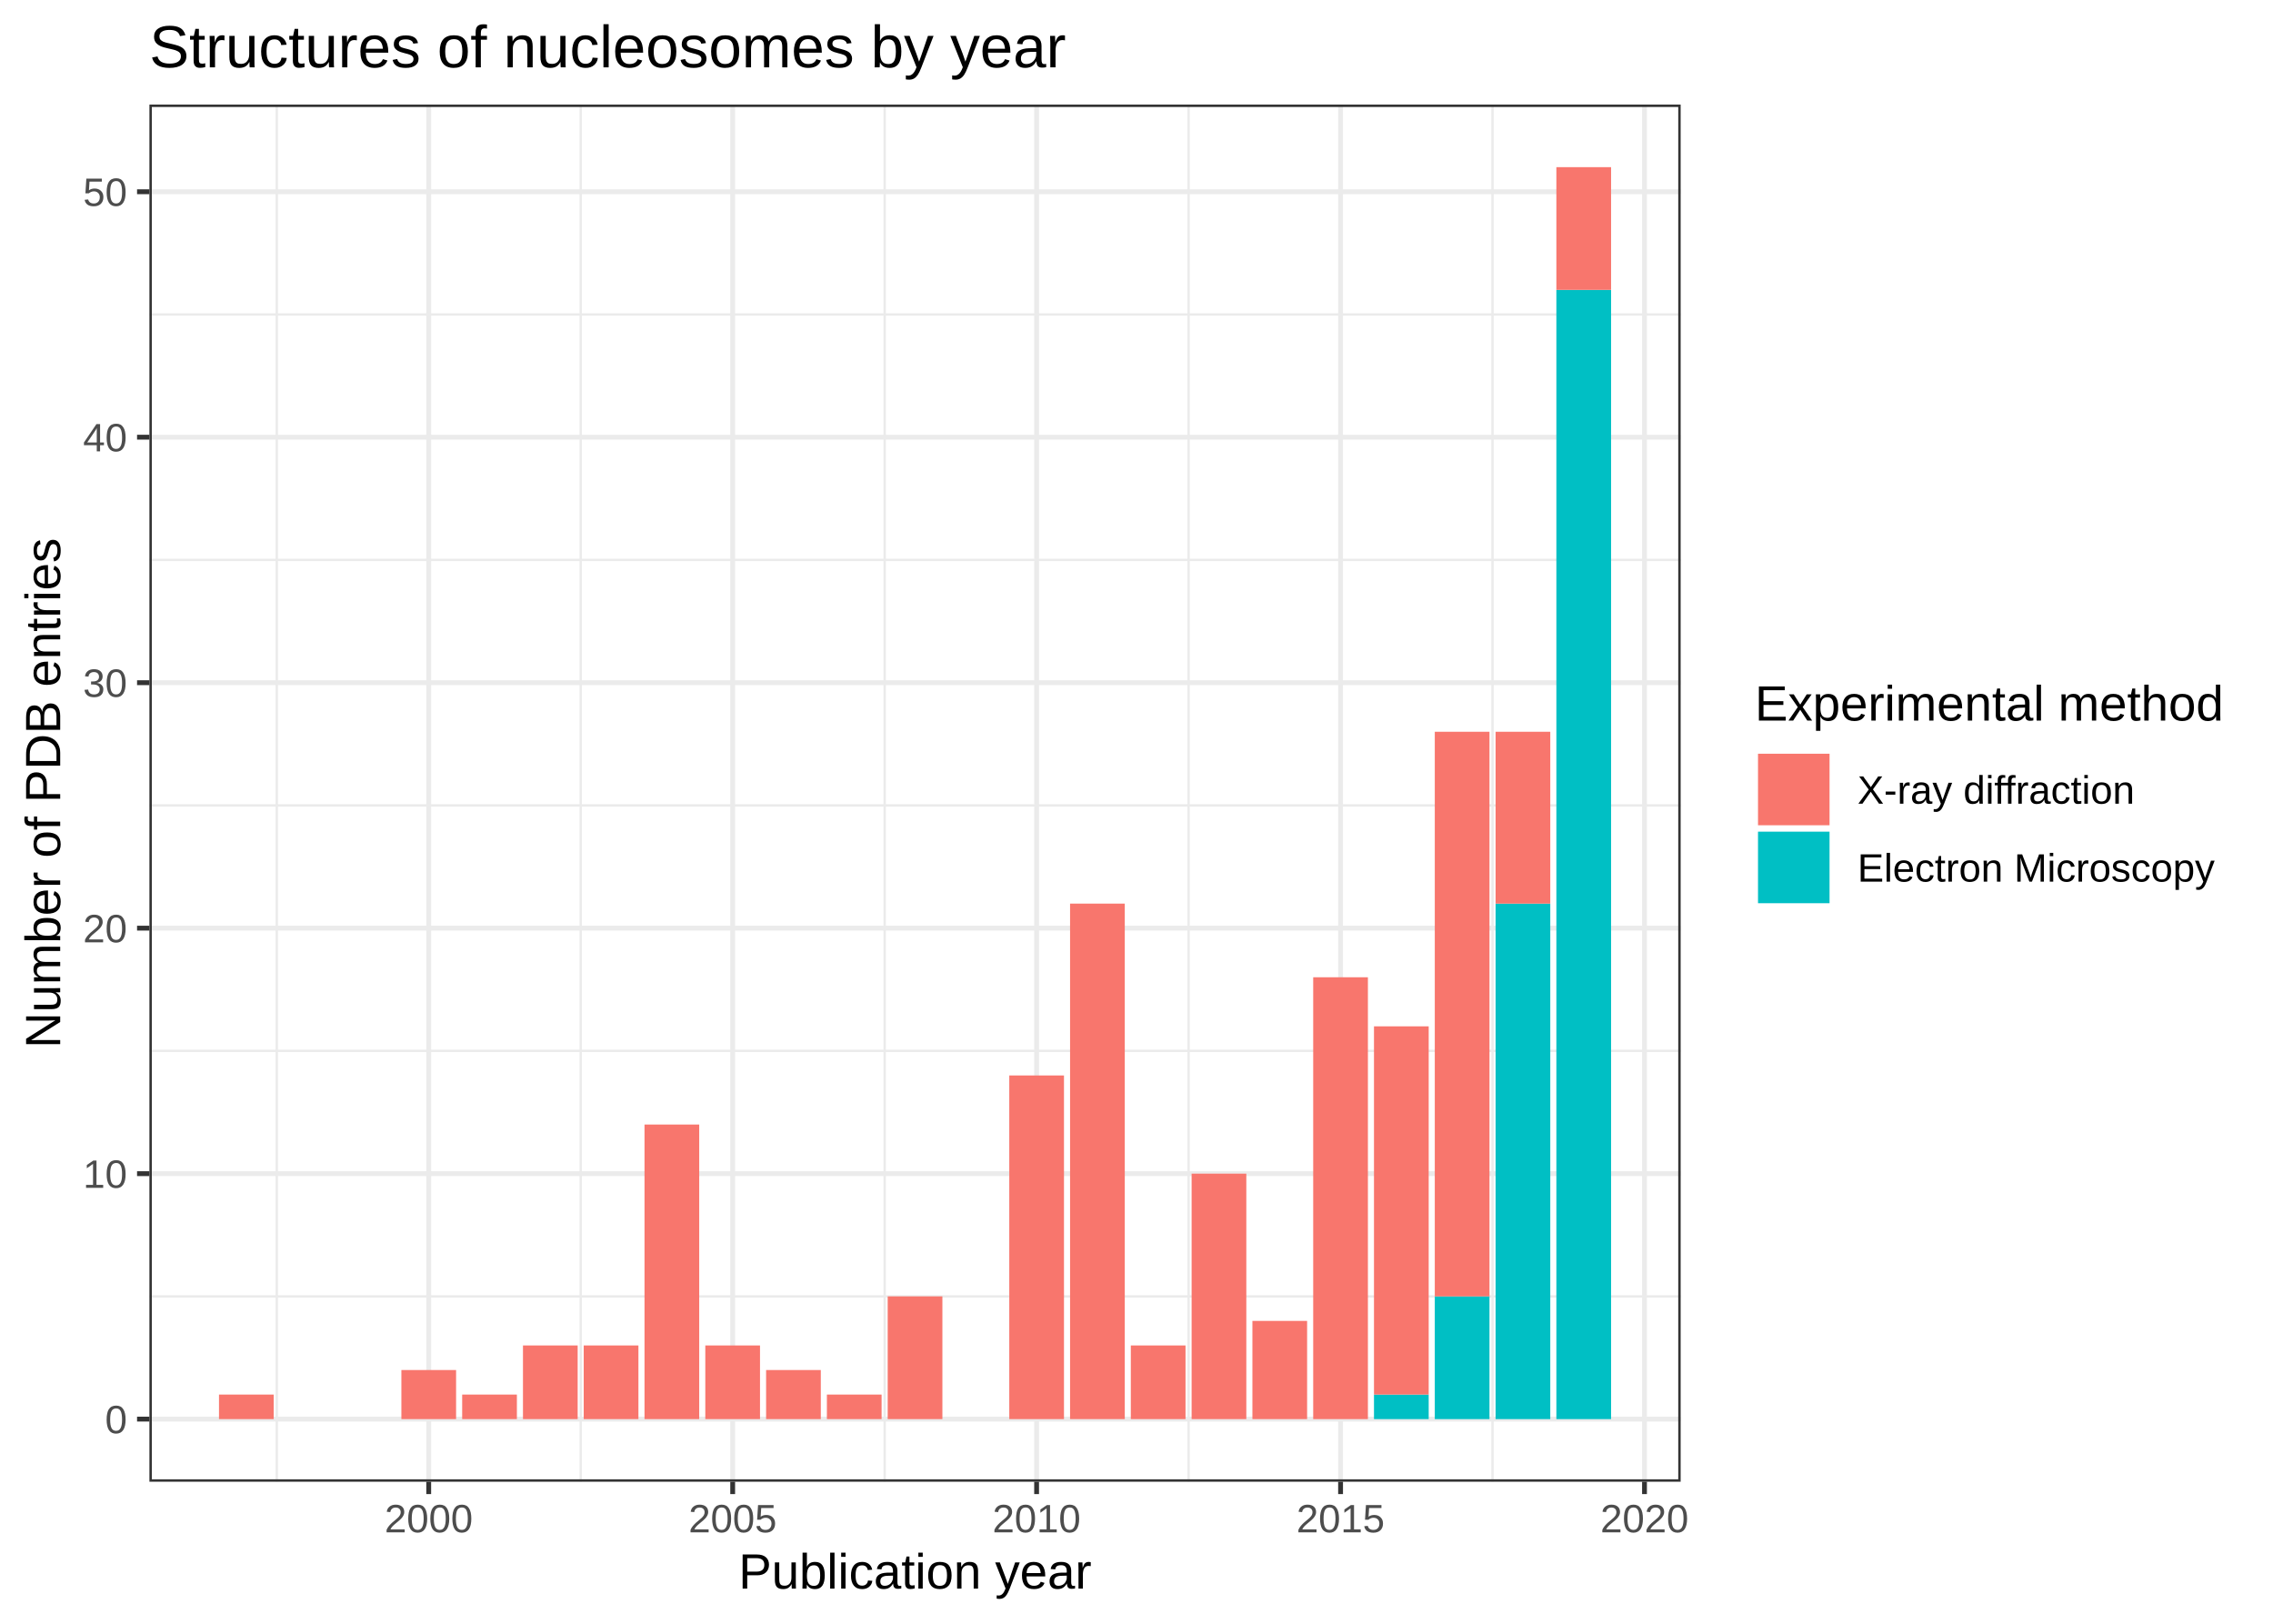
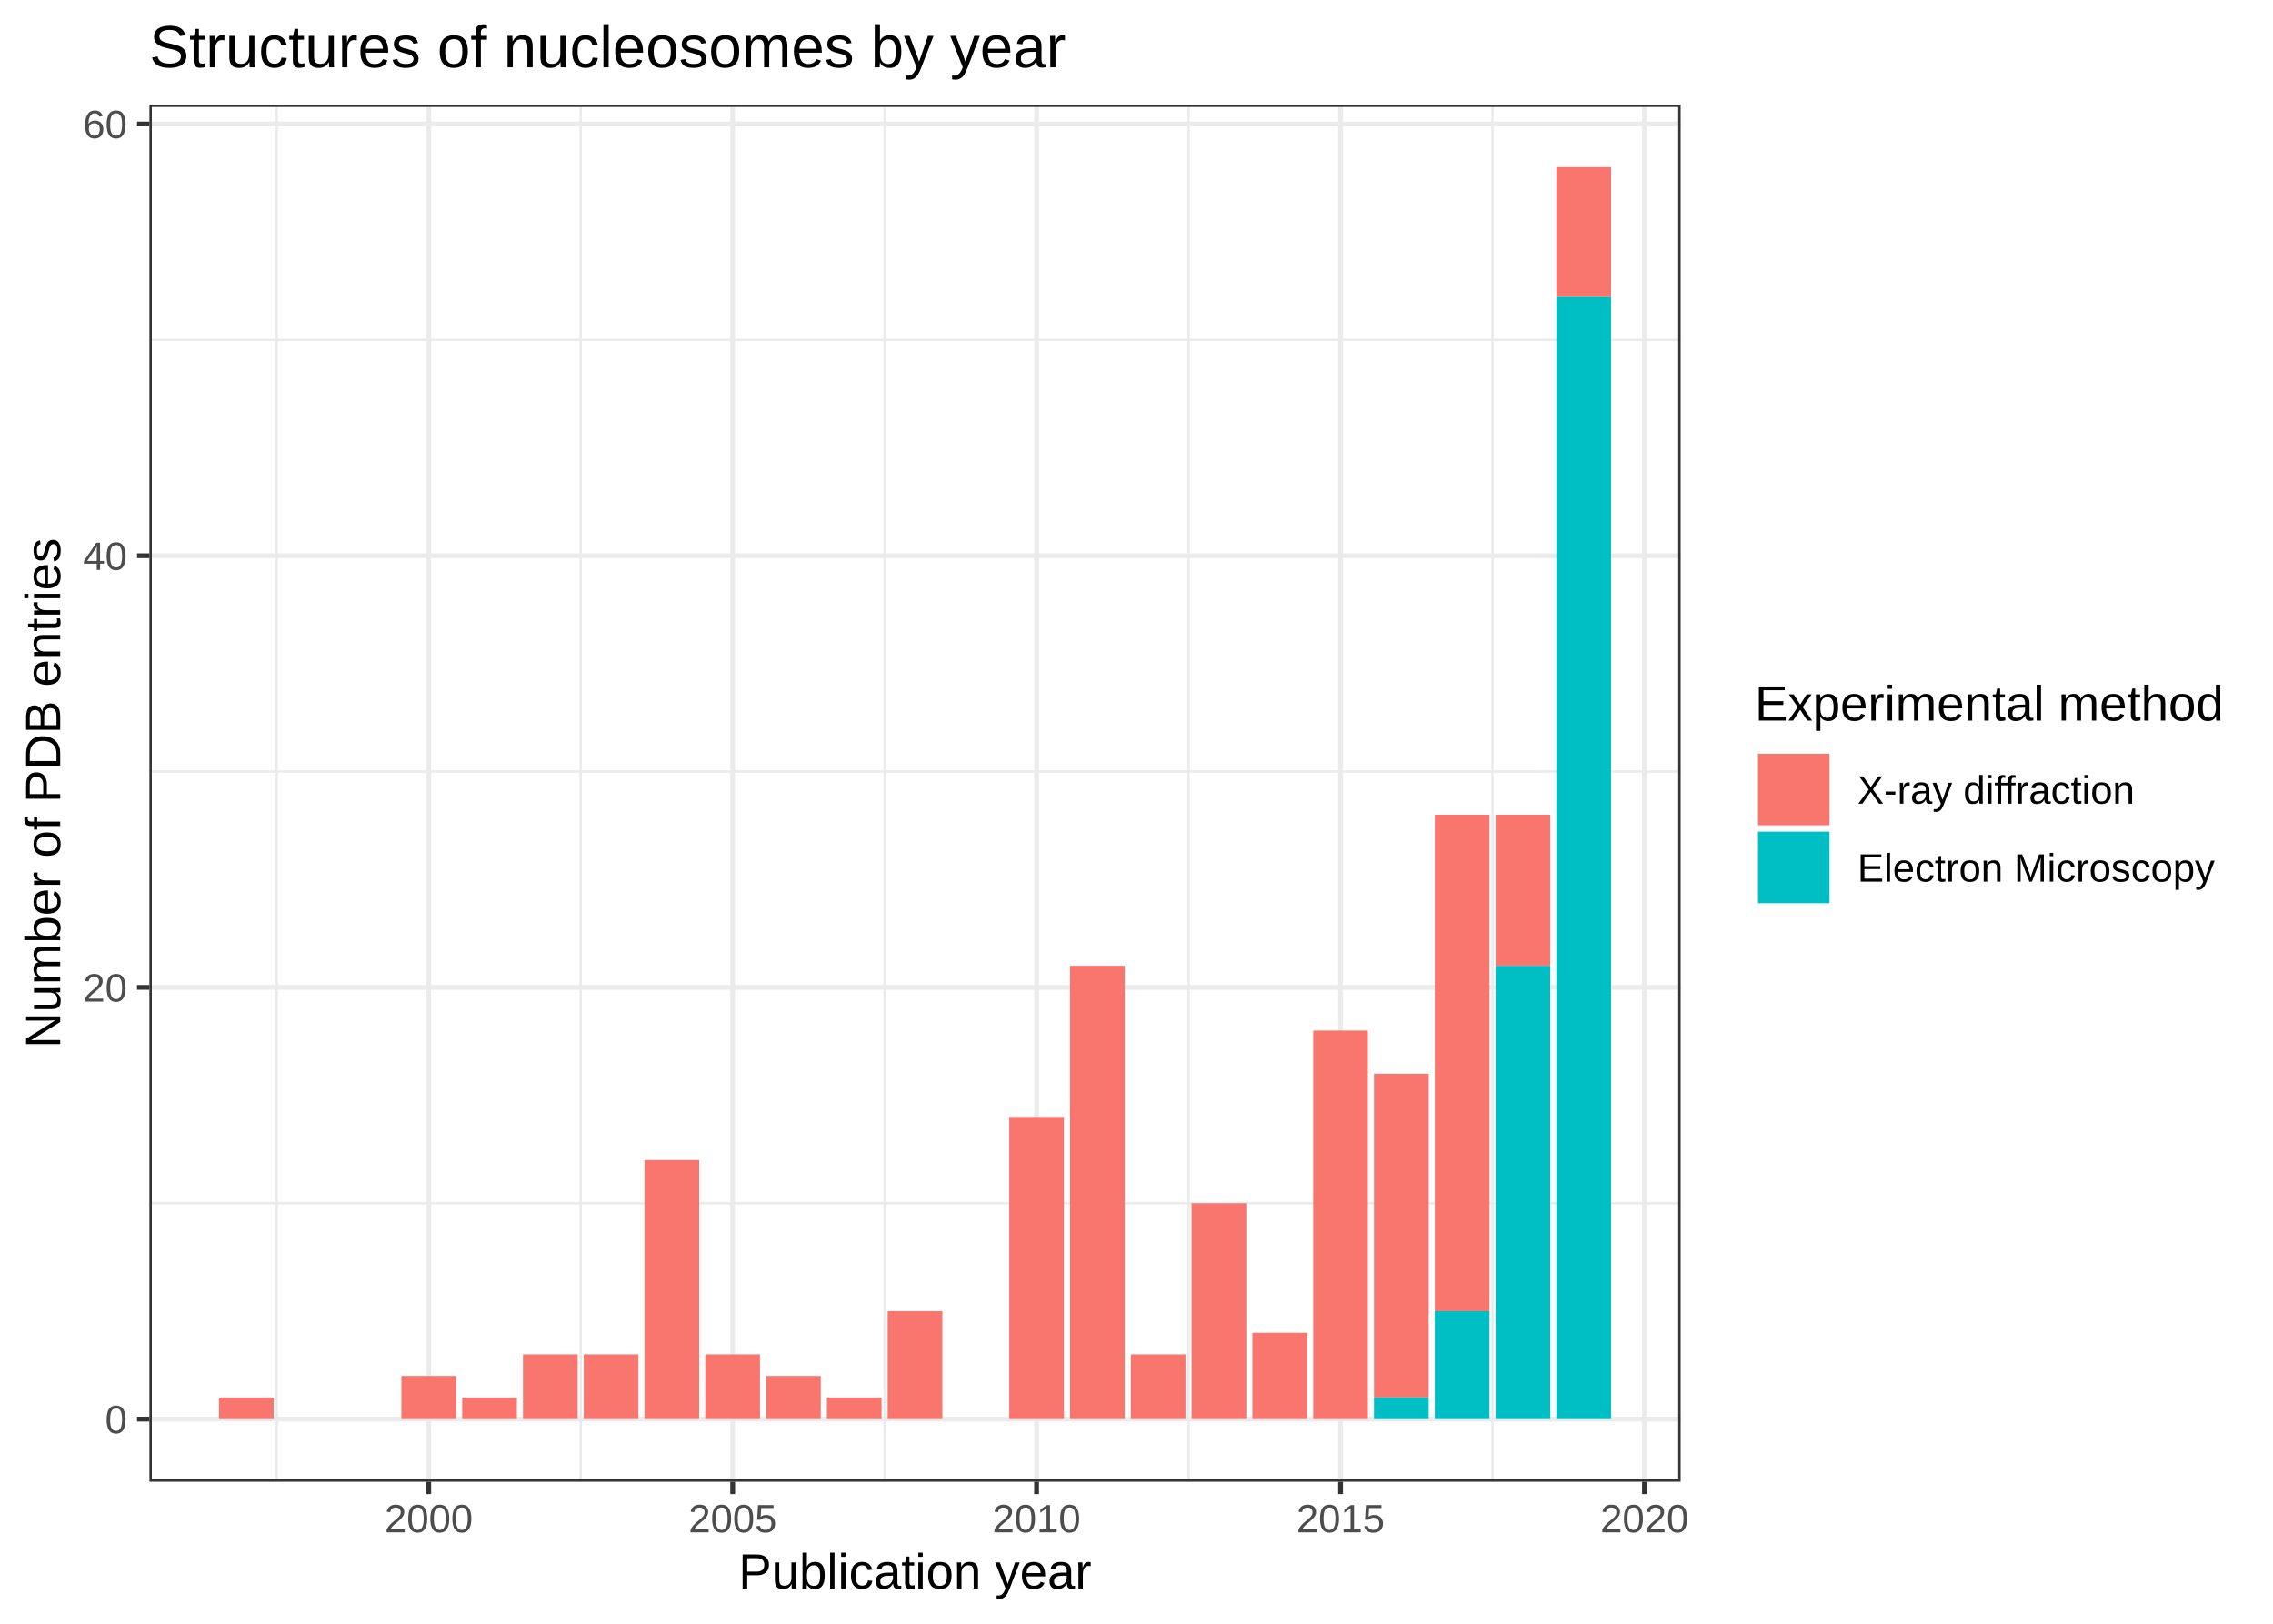
<svg xmlns="http://www.w3.org/2000/svg" viewBox="0 0 504.00 360.00">
  <defs>
    <style type="text/css">
    line, polyline, polygon, path, rect, circle {
      fill: none;
      stroke: #000000;
      stroke-linecap: round;
      stroke-linejoin: round;
      stroke-miterlimit: 10.00;
    }
  </style>
  </defs>
  <rect width="100%" height="100%" style="stroke: none; fill: #FFFFFF;" />
  <rect x="0.00" y="0.00" width="504.00" height="360.00" style="stroke-width: 1.07; stroke: #FFFFFF; fill: #FFFFFF;" />
  <defs>
    <clipPath id="cpMzMuMTN8MzcyLjY2fDMyOC41MXwyMy4xOQ==">
      <rect x="33.13" y="23.19" width="339.53" height="305.32" />
    </clipPath>
  </defs>
  <rect x="33.13" y="23.19" width="339.53" height="305.32" style="stroke-width: 1.07; stroke: none; fill: #FFFFFF;" clip-path="url(#cpMzMuMTN8MzcyLjY2fDMyOC41MXwyMy4xOQ==)" />
-   <polyline points="33.13,287.42 372.66,287.42 " style="stroke-width: 0.53; stroke: #EBEBEB; stroke-linecap: butt;" clip-path="url(#cpMzMuMTN8MzcyLjY2fDMyOC41MXwyMy4xOQ==)" />
-   <polyline points="33.13,232.99 372.66,232.99 " style="stroke-width: 0.53; stroke: #EBEBEB; stroke-linecap: butt;" clip-path="url(#cpMzMuMTN8MzcyLjY2fDMyOC41MXwyMy4xOQ==)" />
-   <polyline points="33.13,178.57 372.66,178.57 " style="stroke-width: 0.53; stroke: #EBEBEB; stroke-linecap: butt;" clip-path="url(#cpMzMuMTN8MzcyLjY2fDMyOC41MXwyMy4xOQ==)" />
-   <polyline points="33.13,124.14 372.66,124.14 " style="stroke-width: 0.53; stroke: #EBEBEB; stroke-linecap: butt;" clip-path="url(#cpMzMuMTN8MzcyLjY2fDMyOC41MXwyMy4xOQ==)" />
-   <polyline points="33.13,69.72 372.66,69.72 " style="stroke-width: 0.53; stroke: #EBEBEB; stroke-linecap: butt;" clip-path="url(#cpMzMuMTN8MzcyLjY2fDMyOC41MXwyMy4xOQ==)" />
+   <polyline points="33.13,266.77 372.66,266.77 " style="stroke-width: 0.53; stroke: #EBEBEB; stroke-linecap: butt;" clip-path="url(#cpMzMuMTN8MzcyLjY2fDMyOC41MXwyMy4xOQ==)" />
+   <polyline points="33.13,171.06 372.66,171.06 " style="stroke-width: 0.53; stroke: #EBEBEB; stroke-linecap: butt;" clip-path="url(#cpMzMuMTN8MzcyLjY2fDMyOC41MXwyMy4xOQ==)" />
+   <polyline points="33.13,75.35 372.66,75.35 " style="stroke-width: 0.53; stroke: #EBEBEB; stroke-linecap: butt;" clip-path="url(#cpMzMuMTN8MzcyLjY2fDMyOC41MXwyMy4xOQ==)" />
  <polyline points="61.37,328.51 61.37,23.19 " style="stroke-width: 0.53; stroke: #EBEBEB; stroke-linecap: butt;" clip-path="url(#cpMzMuMTN8MzcyLjY2fDMyOC41MXwyMy4xOQ==)" />
  <polyline points="128.76,328.51 128.76,23.19 " style="stroke-width: 0.53; stroke: #EBEBEB; stroke-linecap: butt;" clip-path="url(#cpMzMuMTN8MzcyLjY2fDMyOC41MXwyMy4xOQ==)" />
  <polyline points="196.16,328.51 196.16,23.19 " style="stroke-width: 0.53; stroke: #EBEBEB; stroke-linecap: butt;" clip-path="url(#cpMzMuMTN8MzcyLjY2fDMyOC41MXwyMy4xOQ==)" />
  <polyline points="263.55,328.51 263.55,23.19 " style="stroke-width: 0.53; stroke: #EBEBEB; stroke-linecap: butt;" clip-path="url(#cpMzMuMTN8MzcyLjY2fDMyOC41MXwyMy4xOQ==)" />
  <polyline points="330.94,328.51 330.94,23.19 " style="stroke-width: 0.53; stroke: #EBEBEB; stroke-linecap: butt;" clip-path="url(#cpMzMuMTN8MzcyLjY2fDMyOC41MXwyMy4xOQ==)" />
  <polyline points="33.13,314.63 372.66,314.63 " style="stroke-width: 1.07; stroke: #EBEBEB; stroke-linecap: butt;" clip-path="url(#cpMzMuMTN8MzcyLjY2fDMyOC41MXwyMy4xOQ==)" />
-   <polyline points="33.13,260.21 372.66,260.21 " style="stroke-width: 1.07; stroke: #EBEBEB; stroke-linecap: butt;" clip-path="url(#cpMzMuMTN8MzcyLjY2fDMyOC41MXwyMy4xOQ==)" />
-   <polyline points="33.13,205.78 372.66,205.78 " style="stroke-width: 1.07; stroke: #EBEBEB; stroke-linecap: butt;" clip-path="url(#cpMzMuMTN8MzcyLjY2fDMyOC41MXwyMy4xOQ==)" />
-   <polyline points="33.13,151.36 372.66,151.36 " style="stroke-width: 1.07; stroke: #EBEBEB; stroke-linecap: butt;" clip-path="url(#cpMzMuMTN8MzcyLjY2fDMyOC41MXwyMy4xOQ==)" />
-   <polyline points="33.13,96.93 372.66,96.93 " style="stroke-width: 1.07; stroke: #EBEBEB; stroke-linecap: butt;" clip-path="url(#cpMzMuMTN8MzcyLjY2fDMyOC41MXwyMy4xOQ==)" />
-   <polyline points="33.13,42.51 372.66,42.51 " style="stroke-width: 1.07; stroke: #EBEBEB; stroke-linecap: butt;" clip-path="url(#cpMzMuMTN8MzcyLjY2fDMyOC41MXwyMy4xOQ==)" />
+   <polyline points="33.13,218.92 372.66,218.92 " style="stroke-width: 1.07; stroke: #EBEBEB; stroke-linecap: butt;" clip-path="url(#cpMzMuMTN8MzcyLjY2fDMyOC41MXwyMy4xOQ==)" />
+   <polyline points="33.13,123.21 372.66,123.21 " style="stroke-width: 1.07; stroke: #EBEBEB; stroke-linecap: butt;" clip-path="url(#cpMzMuMTN8MzcyLjY2fDMyOC41MXwyMy4xOQ==)" />
+   <polyline points="33.13,27.49 372.66,27.49 " style="stroke-width: 1.07; stroke: #EBEBEB; stroke-linecap: butt;" clip-path="url(#cpMzMuMTN8MzcyLjY2fDMyOC41MXwyMy4xOQ==)" />
  <polyline points="95.06,328.51 95.06,23.19 " style="stroke-width: 1.07; stroke: #EBEBEB; stroke-linecap: butt;" clip-path="url(#cpMzMuMTN8MzcyLjY2fDMyOC41MXwyMy4xOQ==)" />
  <polyline points="162.46,328.51 162.46,23.19 " style="stroke-width: 1.07; stroke: #EBEBEB; stroke-linecap: butt;" clip-path="url(#cpMzMuMTN8MzcyLjY2fDMyOC41MXwyMy4xOQ==)" />
  <polyline points="229.85,328.51 229.85,23.19 " style="stroke-width: 1.07; stroke: #EBEBEB; stroke-linecap: butt;" clip-path="url(#cpMzMuMTN8MzcyLjY2fDMyOC41MXwyMy4xOQ==)" />
  <polyline points="297.25,328.51 297.25,23.19 " style="stroke-width: 1.07; stroke: #EBEBEB; stroke-linecap: butt;" clip-path="url(#cpMzMuMTN8MzcyLjY2fDMyOC41MXwyMy4xOQ==)" />
  <polyline points="364.64,328.51 364.64,23.19 " style="stroke-width: 1.07; stroke: #EBEBEB; stroke-linecap: butt;" clip-path="url(#cpMzMuMTN8MzcyLjY2fDMyOC41MXwyMy4xOQ==)" />
-   <rect x="48.56" y="309.19" width="12.13" height="5.44" style="stroke-width: 1.07; stroke: none; stroke-linecap: square; stroke-linejoin: miter; fill: #F8766D;" clip-path="url(#cpMzMuMTN8MzcyLjY2fDMyOC41MXwyMy4xOQ==)" />
-   <rect x="89.00" y="303.75" width="12.13" height="10.88" style="stroke-width: 1.07; stroke: none; stroke-linecap: square; stroke-linejoin: miter; fill: #F8766D;" clip-path="url(#cpMzMuMTN8MzcyLjY2fDMyOC41MXwyMy4xOQ==)" />
-   <rect x="102.48" y="309.19" width="12.13" height="5.44" style="stroke-width: 1.07; stroke: none; stroke-linecap: square; stroke-linejoin: miter; fill: #F8766D;" clip-path="url(#cpMzMuMTN8MzcyLjY2fDMyOC41MXwyMy4xOQ==)" />
-   <rect x="115.96" y="298.30" width="12.13" height="16.33" style="stroke-width: 1.07; stroke: none; stroke-linecap: square; stroke-linejoin: miter; fill: #F8766D;" clip-path="url(#cpMzMuMTN8MzcyLjY2fDMyOC41MXwyMy4xOQ==)" />
-   <rect x="129.43" y="298.30" width="12.13" height="16.33" style="stroke-width: 1.07; stroke: none; stroke-linecap: square; stroke-linejoin: miter; fill: #F8766D;" clip-path="url(#cpMzMuMTN8MzcyLjY2fDMyOC41MXwyMy4xOQ==)" />
-   <rect x="142.91" y="249.32" width="12.13" height="65.31" style="stroke-width: 1.07; stroke: none; stroke-linecap: square; stroke-linejoin: miter; fill: #F8766D;" clip-path="url(#cpMzMuMTN8MzcyLjY2fDMyOC41MXwyMy4xOQ==)" />
-   <rect x="156.39" y="298.30" width="12.13" height="16.33" style="stroke-width: 1.07; stroke: none; stroke-linecap: square; stroke-linejoin: miter; fill: #F8766D;" clip-path="url(#cpMzMuMTN8MzcyLjY2fDMyOC41MXwyMy4xOQ==)" />
-   <rect x="169.87" y="303.75" width="12.13" height="10.88" style="stroke-width: 1.07; stroke: none; stroke-linecap: square; stroke-linejoin: miter; fill: #F8766D;" clip-path="url(#cpMzMuMTN8MzcyLjY2fDMyOC41MXwyMy4xOQ==)" />
-   <rect x="183.35" y="309.19" width="12.13" height="5.44" style="stroke-width: 1.07; stroke: none; stroke-linecap: square; stroke-linejoin: miter; fill: #F8766D;" clip-path="url(#cpMzMuMTN8MzcyLjY2fDMyOC41MXwyMy4xOQ==)" />
-   <rect x="196.83" y="287.42" width="12.13" height="27.21" style="stroke-width: 1.07; stroke: none; stroke-linecap: square; stroke-linejoin: miter; fill: #F8766D;" clip-path="url(#cpMzMuMTN8MzcyLjY2fDMyOC41MXwyMy4xOQ==)" />
-   <rect x="223.79" y="238.44" width="12.13" height="76.19" style="stroke-width: 1.07; stroke: none; stroke-linecap: square; stroke-linejoin: miter; fill: #F8766D;" clip-path="url(#cpMzMuMTN8MzcyLjY2fDMyOC41MXwyMy4xOQ==)" />
-   <rect x="237.27" y="200.34" width="12.13" height="114.29" style="stroke-width: 1.07; stroke: none; stroke-linecap: square; stroke-linejoin: miter; fill: #F8766D;" clip-path="url(#cpMzMuMTN8MzcyLjY2fDMyOC41MXwyMy4xOQ==)" />
-   <rect x="250.74" y="298.30" width="12.13" height="16.33" style="stroke-width: 1.07; stroke: none; stroke-linecap: square; stroke-linejoin: miter; fill: #F8766D;" clip-path="url(#cpMzMuMTN8MzcyLjY2fDMyOC41MXwyMy4xOQ==)" />
-   <rect x="264.22" y="260.21" width="12.13" height="54.42" style="stroke-width: 1.07; stroke: none; stroke-linecap: square; stroke-linejoin: miter; fill: #F8766D;" clip-path="url(#cpMzMuMTN8MzcyLjY2fDMyOC41MXwyMy4xOQ==)" />
-   <rect x="277.70" y="292.86" width="12.13" height="21.77" style="stroke-width: 1.07; stroke: none; stroke-linecap: square; stroke-linejoin: miter; fill: #F8766D;" clip-path="url(#cpMzMuMTN8MzcyLjY2fDMyOC41MXwyMy4xOQ==)" />
-   <rect x="291.18" y="216.67" width="12.13" height="97.96" style="stroke-width: 1.07; stroke: none; stroke-linecap: square; stroke-linejoin: miter; fill: #F8766D;" clip-path="url(#cpMzMuMTN8MzcyLjY2fDMyOC41MXwyMy4xOQ==)" />
-   <rect x="304.66" y="309.19" width="12.13" height="5.44" style="stroke-width: 1.07; stroke: none; stroke-linecap: square; stroke-linejoin: miter; fill: #00BFC4;" clip-path="url(#cpMzMuMTN8MzcyLjY2fDMyOC41MXwyMy4xOQ==)" />
-   <rect x="304.66" y="227.55" width="12.13" height="81.64" style="stroke-width: 1.07; stroke: none; stroke-linecap: square; stroke-linejoin: miter; fill: #F8766D;" clip-path="url(#cpMzMuMTN8MzcyLjY2fDMyOC41MXwyMy4xOQ==)" />
-   <rect x="318.14" y="287.42" width="12.13" height="27.21" style="stroke-width: 1.07; stroke: none; stroke-linecap: square; stroke-linejoin: miter; fill: #00BFC4;" clip-path="url(#cpMzMuMTN8MzcyLjY2fDMyOC41MXwyMy4xOQ==)" />
-   <rect x="318.14" y="162.24" width="12.13" height="125.18" style="stroke-width: 1.07; stroke: none; stroke-linecap: square; stroke-linejoin: miter; fill: #F8766D;" clip-path="url(#cpMzMuMTN8MzcyLjY2fDMyOC41MXwyMy4xOQ==)" />
-   <rect x="331.62" y="200.34" width="12.13" height="114.29" style="stroke-width: 1.07; stroke: none; stroke-linecap: square; stroke-linejoin: miter; fill: #00BFC4;" clip-path="url(#cpMzMuMTN8MzcyLjY2fDMyOC41MXwyMy4xOQ==)" />
-   <rect x="331.62" y="162.24" width="12.13" height="38.10" style="stroke-width: 1.07; stroke: none; stroke-linecap: square; stroke-linejoin: miter; fill: #F8766D;" clip-path="url(#cpMzMuMTN8MzcyLjY2fDMyOC41MXwyMy4xOQ==)" />
-   <rect x="345.10" y="64.28" width="12.13" height="250.35" style="stroke-width: 1.07; stroke: none; stroke-linecap: square; stroke-linejoin: miter; fill: #00BFC4;" clip-path="url(#cpMzMuMTN8MzcyLjY2fDMyOC41MXwyMy4xOQ==)" />
-   <rect x="345.10" y="37.06" width="12.13" height="27.21" style="stroke-width: 1.07; stroke: none; stroke-linecap: square; stroke-linejoin: miter; fill: #F8766D;" clip-path="url(#cpMzMuMTN8MzcyLjY2fDMyOC41MXwyMy4xOQ==)" />
+   <rect x="48.56" y="309.85" width="12.13" height="4.79" style="stroke-width: 1.07; stroke: none; stroke-linecap: square; stroke-linejoin: miter; fill: #F8766D;" clip-path="url(#cpMzMuMTN8MzcyLjY2fDMyOC41MXwyMy4xOQ==)" />
+   <rect x="89.00" y="305.06" width="12.13" height="9.57" style="stroke-width: 1.07; stroke: none; stroke-linecap: square; stroke-linejoin: miter; fill: #F8766D;" clip-path="url(#cpMzMuMTN8MzcyLjY2fDMyOC41MXwyMy4xOQ==)" />
+   <rect x="102.48" y="309.85" width="12.13" height="4.79" style="stroke-width: 1.07; stroke: none; stroke-linecap: square; stroke-linejoin: miter; fill: #F8766D;" clip-path="url(#cpMzMuMTN8MzcyLjY2fDMyOC41MXwyMy4xOQ==)" />
+   <rect x="115.96" y="300.27" width="12.13" height="14.36" style="stroke-width: 1.07; stroke: none; stroke-linecap: square; stroke-linejoin: miter; fill: #F8766D;" clip-path="url(#cpMzMuMTN8MzcyLjY2fDMyOC41MXwyMy4xOQ==)" />
+   <rect x="129.43" y="300.27" width="12.13" height="14.36" style="stroke-width: 1.07; stroke: none; stroke-linecap: square; stroke-linejoin: miter; fill: #F8766D;" clip-path="url(#cpMzMuMTN8MzcyLjY2fDMyOC41MXwyMy4xOQ==)" />
+   <rect x="142.91" y="257.20" width="12.13" height="57.43" style="stroke-width: 1.07; stroke: none; stroke-linecap: square; stroke-linejoin: miter; fill: #F8766D;" clip-path="url(#cpMzMuMTN8MzcyLjY2fDMyOC41MXwyMy4xOQ==)" />
+   <rect x="156.39" y="300.27" width="12.13" height="14.36" style="stroke-width: 1.07; stroke: none; stroke-linecap: square; stroke-linejoin: miter; fill: #F8766D;" clip-path="url(#cpMzMuMTN8MzcyLjY2fDMyOC41MXwyMy4xOQ==)" />
+   <rect x="169.87" y="305.06" width="12.13" height="9.57" style="stroke-width: 1.07; stroke: none; stroke-linecap: square; stroke-linejoin: miter; fill: #F8766D;" clip-path="url(#cpMzMuMTN8MzcyLjY2fDMyOC41MXwyMy4xOQ==)" />
+   <rect x="183.35" y="309.85" width="12.13" height="4.79" style="stroke-width: 1.07; stroke: none; stroke-linecap: square; stroke-linejoin: miter; fill: #F8766D;" clip-path="url(#cpMzMuMTN8MzcyLjY2fDMyOC41MXwyMy4xOQ==)" />
+   <rect x="196.83" y="290.70" width="12.13" height="23.93" style="stroke-width: 1.07; stroke: none; stroke-linecap: square; stroke-linejoin: miter; fill: #F8766D;" clip-path="url(#cpMzMuMTN8MzcyLjY2fDMyOC41MXwyMy4xOQ==)" />
+   <rect x="223.79" y="247.63" width="12.13" height="67.00" style="stroke-width: 1.07; stroke: none; stroke-linecap: square; stroke-linejoin: miter; fill: #F8766D;" clip-path="url(#cpMzMuMTN8MzcyLjY2fDMyOC41MXwyMy4xOQ==)" />
+   <rect x="237.27" y="214.13" width="12.13" height="100.50" style="stroke-width: 1.07; stroke: none; stroke-linecap: square; stroke-linejoin: miter; fill: #F8766D;" clip-path="url(#cpMzMuMTN8MzcyLjY2fDMyOC41MXwyMy4xOQ==)" />
+   <rect x="250.74" y="300.27" width="12.13" height="14.36" style="stroke-width: 1.07; stroke: none; stroke-linecap: square; stroke-linejoin: miter; fill: #F8766D;" clip-path="url(#cpMzMuMTN8MzcyLjY2fDMyOC41MXwyMy4xOQ==)" />
+   <rect x="264.22" y="266.77" width="12.13" height="47.86" style="stroke-width: 1.07; stroke: none; stroke-linecap: square; stroke-linejoin: miter; fill: #F8766D;" clip-path="url(#cpMzMuMTN8MzcyLjY2fDMyOC41MXwyMy4xOQ==)" />
+   <rect x="277.70" y="295.49" width="12.13" height="19.14" style="stroke-width: 1.07; stroke: none; stroke-linecap: square; stroke-linejoin: miter; fill: #F8766D;" clip-path="url(#cpMzMuMTN8MzcyLjY2fDMyOC41MXwyMy4xOQ==)" />
+   <rect x="291.18" y="228.49" width="12.13" height="86.14" style="stroke-width: 1.07; stroke: none; stroke-linecap: square; stroke-linejoin: miter; fill: #F8766D;" clip-path="url(#cpMzMuMTN8MzcyLjY2fDMyOC41MXwyMy4xOQ==)" />
+   <rect x="304.66" y="309.85" width="12.13" height="4.79" style="stroke-width: 1.07; stroke: none; stroke-linecap: square; stroke-linejoin: miter; fill: #00BFC4;" clip-path="url(#cpMzMuMTN8MzcyLjY2fDMyOC41MXwyMy4xOQ==)" />
+   <rect x="304.66" y="238.06" width="12.13" height="71.78" style="stroke-width: 1.07; stroke: none; stroke-linecap: square; stroke-linejoin: miter; fill: #F8766D;" clip-path="url(#cpMzMuMTN8MzcyLjY2fDMyOC41MXwyMy4xOQ==)" />
+   <rect x="318.14" y="290.70" width="12.13" height="23.93" style="stroke-width: 1.07; stroke: none; stroke-linecap: square; stroke-linejoin: miter; fill: #00BFC4;" clip-path="url(#cpMzMuMTN8MzcyLjY2fDMyOC41MXwyMy4xOQ==)" />
+   <rect x="318.14" y="180.63" width="12.13" height="110.07" style="stroke-width: 1.07; stroke: none; stroke-linecap: square; stroke-linejoin: miter; fill: #F8766D;" clip-path="url(#cpMzMuMTN8MzcyLjY2fDMyOC41MXwyMy4xOQ==)" />
+   <rect x="331.62" y="214.13" width="12.13" height="100.50" style="stroke-width: 1.07; stroke: none; stroke-linecap: square; stroke-linejoin: miter; fill: #00BFC4;" clip-path="url(#cpMzMuMTN8MzcyLjY2fDMyOC41MXwyMy4xOQ==)" />
+   <rect x="331.62" y="180.63" width="12.13" height="33.50" style="stroke-width: 1.07; stroke: none; stroke-linecap: square; stroke-linejoin: miter; fill: #F8766D;" clip-path="url(#cpMzMuMTN8MzcyLjY2fDMyOC41MXwyMy4xOQ==)" />
+   <rect x="345.10" y="65.78" width="12.13" height="248.85" style="stroke-width: 1.07; stroke: none; stroke-linecap: square; stroke-linejoin: miter; fill: #00BFC4;" clip-path="url(#cpMzMuMTN8MzcyLjY2fDMyOC41MXwyMy4xOQ==)" />
+   <rect x="345.10" y="37.06" width="12.13" height="28.71" style="stroke-width: 1.07; stroke: none; stroke-linecap: square; stroke-linejoin: miter; fill: #F8766D;" clip-path="url(#cpMzMuMTN8MzcyLjY2fDMyOC41MXwyMy4xOQ==)" />
  <rect x="33.13" y="23.19" width="339.53" height="305.32" style="stroke-width: 1.07; stroke: #333333;" clip-path="url(#cpMzMuMTN8MzcyLjY2fDMyOC41MXwyMy4xOQ==)" />
  <defs>
    <clipPath id="cpMC4wMHw1MDQuMDB8MzYwLjAwfDAuMDA=">
      <rect x="0.00" y="0.00" width="504.00" height="360.00" />
    </clipPath>
  </defs>
  <g clip-path="url(#cpMC4wMHw1MDQuMDB8MzYwLjAwfDAuMDA=)">
    <text x="23.30" y="317.78" style="font-size: 8.80px; fill: #4D4D4D; font-family: Arial;" textLength="4.89px" lengthAdjust="spacingAndGlyphs">0</text>
  </g>
  <g clip-path="url(#cpMC4wMHw1MDQuMDB8MzYwLjAwfDAuMDA=)">
-     <text x="18.41" y="263.36" style="font-size: 8.80px; fill: #4D4D4D; font-family: Arial;" textLength="9.79px" lengthAdjust="spacingAndGlyphs">10</text>
+     <text x="18.41" y="222.07" style="font-size: 8.80px; fill: #4D4D4D; font-family: Arial;" textLength="9.79px" lengthAdjust="spacingAndGlyphs">20</text>
  </g>
  <g clip-path="url(#cpMC4wMHw1MDQuMDB8MzYwLjAwfDAuMDA=)">
-     <text x="18.41" y="208.93" style="font-size: 8.80px; fill: #4D4D4D; font-family: Arial;" textLength="9.79px" lengthAdjust="spacingAndGlyphs">20</text>
+     <text x="18.41" y="126.36" style="font-size: 8.80px; fill: #4D4D4D; font-family: Arial;" textLength="9.79px" lengthAdjust="spacingAndGlyphs">40</text>
  </g>
  <g clip-path="url(#cpMC4wMHw1MDQuMDB8MzYwLjAwfDAuMDA=)">
-     <text x="18.41" y="154.51" style="font-size: 8.80px; fill: #4D4D4D; font-family: Arial;" textLength="9.79px" lengthAdjust="spacingAndGlyphs">30</text>
-   </g>
-   <g clip-path="url(#cpMC4wMHw1MDQuMDB8MzYwLjAwfDAuMDA=)">
-     <text x="18.41" y="100.08" style="font-size: 8.80px; fill: #4D4D4D; font-family: Arial;" textLength="9.79px" lengthAdjust="spacingAndGlyphs">40</text>
-   </g>
-   <g clip-path="url(#cpMC4wMHw1MDQuMDB8MzYwLjAwfDAuMDA=)">
-     <text x="18.41" y="45.66" style="font-size: 8.80px; fill: #4D4D4D; font-family: Arial;" textLength="9.79px" lengthAdjust="spacingAndGlyphs">50</text>
+     <text x="18.41" y="30.64" style="font-size: 8.80px; fill: #4D4D4D; font-family: Arial;" textLength="9.79px" lengthAdjust="spacingAndGlyphs">60</text>
  </g>
  <polyline points="30.39,314.63 33.13,314.63 " style="stroke-width: 1.07; stroke: #333333; stroke-linecap: butt;" clip-path="url(#cpMC4wMHw1MDQuMDB8MzYwLjAwfDAuMDA=)" />
-   <polyline points="30.39,260.21 33.13,260.21 " style="stroke-width: 1.07; stroke: #333333; stroke-linecap: butt;" clip-path="url(#cpMC4wMHw1MDQuMDB8MzYwLjAwfDAuMDA=)" />
-   <polyline points="30.39,205.78 33.13,205.78 " style="stroke-width: 1.07; stroke: #333333; stroke-linecap: butt;" clip-path="url(#cpMC4wMHw1MDQuMDB8MzYwLjAwfDAuMDA=)" />
-   <polyline points="30.39,151.36 33.13,151.36 " style="stroke-width: 1.07; stroke: #333333; stroke-linecap: butt;" clip-path="url(#cpMC4wMHw1MDQuMDB8MzYwLjAwfDAuMDA=)" />
-   <polyline points="30.39,96.93 33.13,96.93 " style="stroke-width: 1.07; stroke: #333333; stroke-linecap: butt;" clip-path="url(#cpMC4wMHw1MDQuMDB8MzYwLjAwfDAuMDA=)" />
-   <polyline points="30.39,42.51 33.13,42.51 " style="stroke-width: 1.07; stroke: #333333; stroke-linecap: butt;" clip-path="url(#cpMC4wMHw1MDQuMDB8MzYwLjAwfDAuMDA=)" />
+   <polyline points="30.39,218.92 33.13,218.92 " style="stroke-width: 1.07; stroke: #333333; stroke-linecap: butt;" clip-path="url(#cpMC4wMHw1MDQuMDB8MzYwLjAwfDAuMDA=)" />
+   <polyline points="30.39,123.21 33.13,123.21 " style="stroke-width: 1.07; stroke: #333333; stroke-linecap: butt;" clip-path="url(#cpMC4wMHw1MDQuMDB8MzYwLjAwfDAuMDA=)" />
+   <polyline points="30.39,27.49 33.13,27.49 " style="stroke-width: 1.07; stroke: #333333; stroke-linecap: butt;" clip-path="url(#cpMC4wMHw1MDQuMDB8MzYwLjAwfDAuMDA=)" />
  <polyline points="95.06,331.25 95.06,328.51 " style="stroke-width: 1.07; stroke: #333333; stroke-linecap: butt;" clip-path="url(#cpMC4wMHw1MDQuMDB8MzYwLjAwfDAuMDA=)" />
  <polyline points="162.46,331.25 162.46,328.51 " style="stroke-width: 1.07; stroke: #333333; stroke-linecap: butt;" clip-path="url(#cpMC4wMHw1MDQuMDB8MzYwLjAwfDAuMDA=)" />
  <polyline points="229.85,331.25 229.85,328.51 " style="stroke-width: 1.07; stroke: #333333; stroke-linecap: butt;" clip-path="url(#cpMC4wMHw1MDQuMDB8MzYwLjAwfDAuMDA=)" />
  <polyline points="297.25,331.25 297.25,328.51 " style="stroke-width: 1.07; stroke: #333333; stroke-linecap: butt;" clip-path="url(#cpMC4wMHw1MDQuMDB8MzYwLjAwfDAuMDA=)" />
  <polyline points="364.64,331.25 364.64,328.51 " style="stroke-width: 1.07; stroke: #333333; stroke-linecap: butt;" clip-path="url(#cpMC4wMHw1MDQuMDB8MzYwLjAwfDAuMDA=)" />
  <g clip-path="url(#cpMC4wMHw1MDQuMDB8MzYwLjAwfDAuMDA=)">
    <text x="85.28" y="339.74" style="font-size: 8.80px; fill: #4D4D4D; font-family: Arial;" textLength="19.58px" lengthAdjust="spacingAndGlyphs">2000</text>
  </g>
  <g clip-path="url(#cpMC4wMHw1MDQuMDB8MzYwLjAwfDAuMDA=)">
    <text x="152.67" y="339.74" style="font-size: 8.80px; fill: #4D4D4D; font-family: Arial;" textLength="19.58px" lengthAdjust="spacingAndGlyphs">2005</text>
  </g>
  <g clip-path="url(#cpMC4wMHw1MDQuMDB8MzYwLjAwfDAuMDA=)">
    <text x="220.06" y="339.74" style="font-size: 8.80px; fill: #4D4D4D; font-family: Arial;" textLength="19.58px" lengthAdjust="spacingAndGlyphs">2010</text>
  </g>
  <g clip-path="url(#cpMC4wMHw1MDQuMDB8MzYwLjAwfDAuMDA=)">
    <text x="287.46" y="339.74" style="font-size: 8.80px; fill: #4D4D4D; font-family: Arial;" textLength="19.58px" lengthAdjust="spacingAndGlyphs">2015</text>
  </g>
  <g clip-path="url(#cpMC4wMHw1MDQuMDB8MzYwLjAwfDAuMDA=)">
    <text x="354.85" y="339.74" style="font-size: 8.80px; fill: #4D4D4D; font-family: Arial;" textLength="19.58px" lengthAdjust="spacingAndGlyphs">2020</text>
  </g>
  <g clip-path="url(#cpMC4wMHw1MDQuMDB8MzYwLjAwfDAuMDA=)">
    <text x="163.76" y="352.21" style="font-size: 11.00px; font-family: Arial;" textLength="78.27px" lengthAdjust="spacingAndGlyphs">Publication year</text>
  </g>
  <g clip-path="url(#cpMC4wMHw1MDQuMDB8MzYwLjAwfDAuMDA=)">
    <text transform="translate(13.35,232.40) rotate(-90)" style="font-size: 11.00px; font-family: Arial;" textLength="113.10px" lengthAdjust="spacingAndGlyphs">Number of PDB entries</text>
  </g>
  <rect x="383.62" y="145.25" width="114.90" height="61.19" style="stroke-width: 1.07; stroke: none; fill: #FFFFFF;" clip-path="url(#cpMC4wMHw1MDQuMDB8MzYwLjAwfDAuMDA=)" />
  <g clip-path="url(#cpMC4wMHw1MDQuMDB8MzYwLjAwfDAuMDA=)">
    <text x="389.10" y="159.76" style="font-size: 11.00px; font-family: Arial;" textLength="103.94px" lengthAdjust="spacingAndGlyphs">Experimental method</text>
  </g>
  <rect x="389.10" y="166.40" width="17.28" height="17.28" style="stroke-width: 1.07; stroke: none; fill: #FFFFFF;" clip-path="url(#cpMC4wMHw1MDQuMDB8MzYwLjAwfDAuMDA=)" />
  <rect x="389.81" y="167.11" width="15.86" height="15.86" style="stroke-width: 1.07; stroke: none; stroke-linecap: square; stroke-linejoin: miter; fill: #F8766D;" clip-path="url(#cpMC4wMHw1MDQuMDB8MzYwLjAwfDAuMDA=)" />
  <rect x="389.10" y="183.68" width="17.28" height="17.28" style="stroke-width: 1.07; stroke: none; fill: #FFFFFF;" clip-path="url(#cpMC4wMHw1MDQuMDB8MzYwLjAwfDAuMDA=)" />
  <rect x="389.81" y="184.39" width="15.86" height="15.86" style="stroke-width: 1.07; stroke: none; stroke-linecap: square; stroke-linejoin: miter; fill: #00BFC4;" clip-path="url(#cpMC4wMHw1MDQuMDB8MzYwLjAwfDAuMDA=)" />
  <g clip-path="url(#cpMC4wMHw1MDQuMDB8MzYwLjAwfDAuMDA=)">
    <text x="411.86" y="178.19" style="font-size: 8.80px; font-family: Arial;" textLength="61.62px" lengthAdjust="spacingAndGlyphs">X-ray diffraction</text>
  </g>
  <g clip-path="url(#cpMC4wMHw1MDQuMDB8MzYwLjAwfDAuMDA=)">
    <text x="411.86" y="195.47" style="font-size: 8.80px; font-family: Arial;" textLength="79.23px" lengthAdjust="spacingAndGlyphs">Electron Microscopy</text>
  </g>
  <g clip-path="url(#cpMC4wMHw1MDQuMDB8MzYwLjAwfDAuMDA=)">
    <text x="33.13" y="14.93" style="font-size: 13.20px; font-family: Arial;" textLength="203.23px" lengthAdjust="spacingAndGlyphs">Structures of nucleosomes by year</text>
  </g>
</svg>
